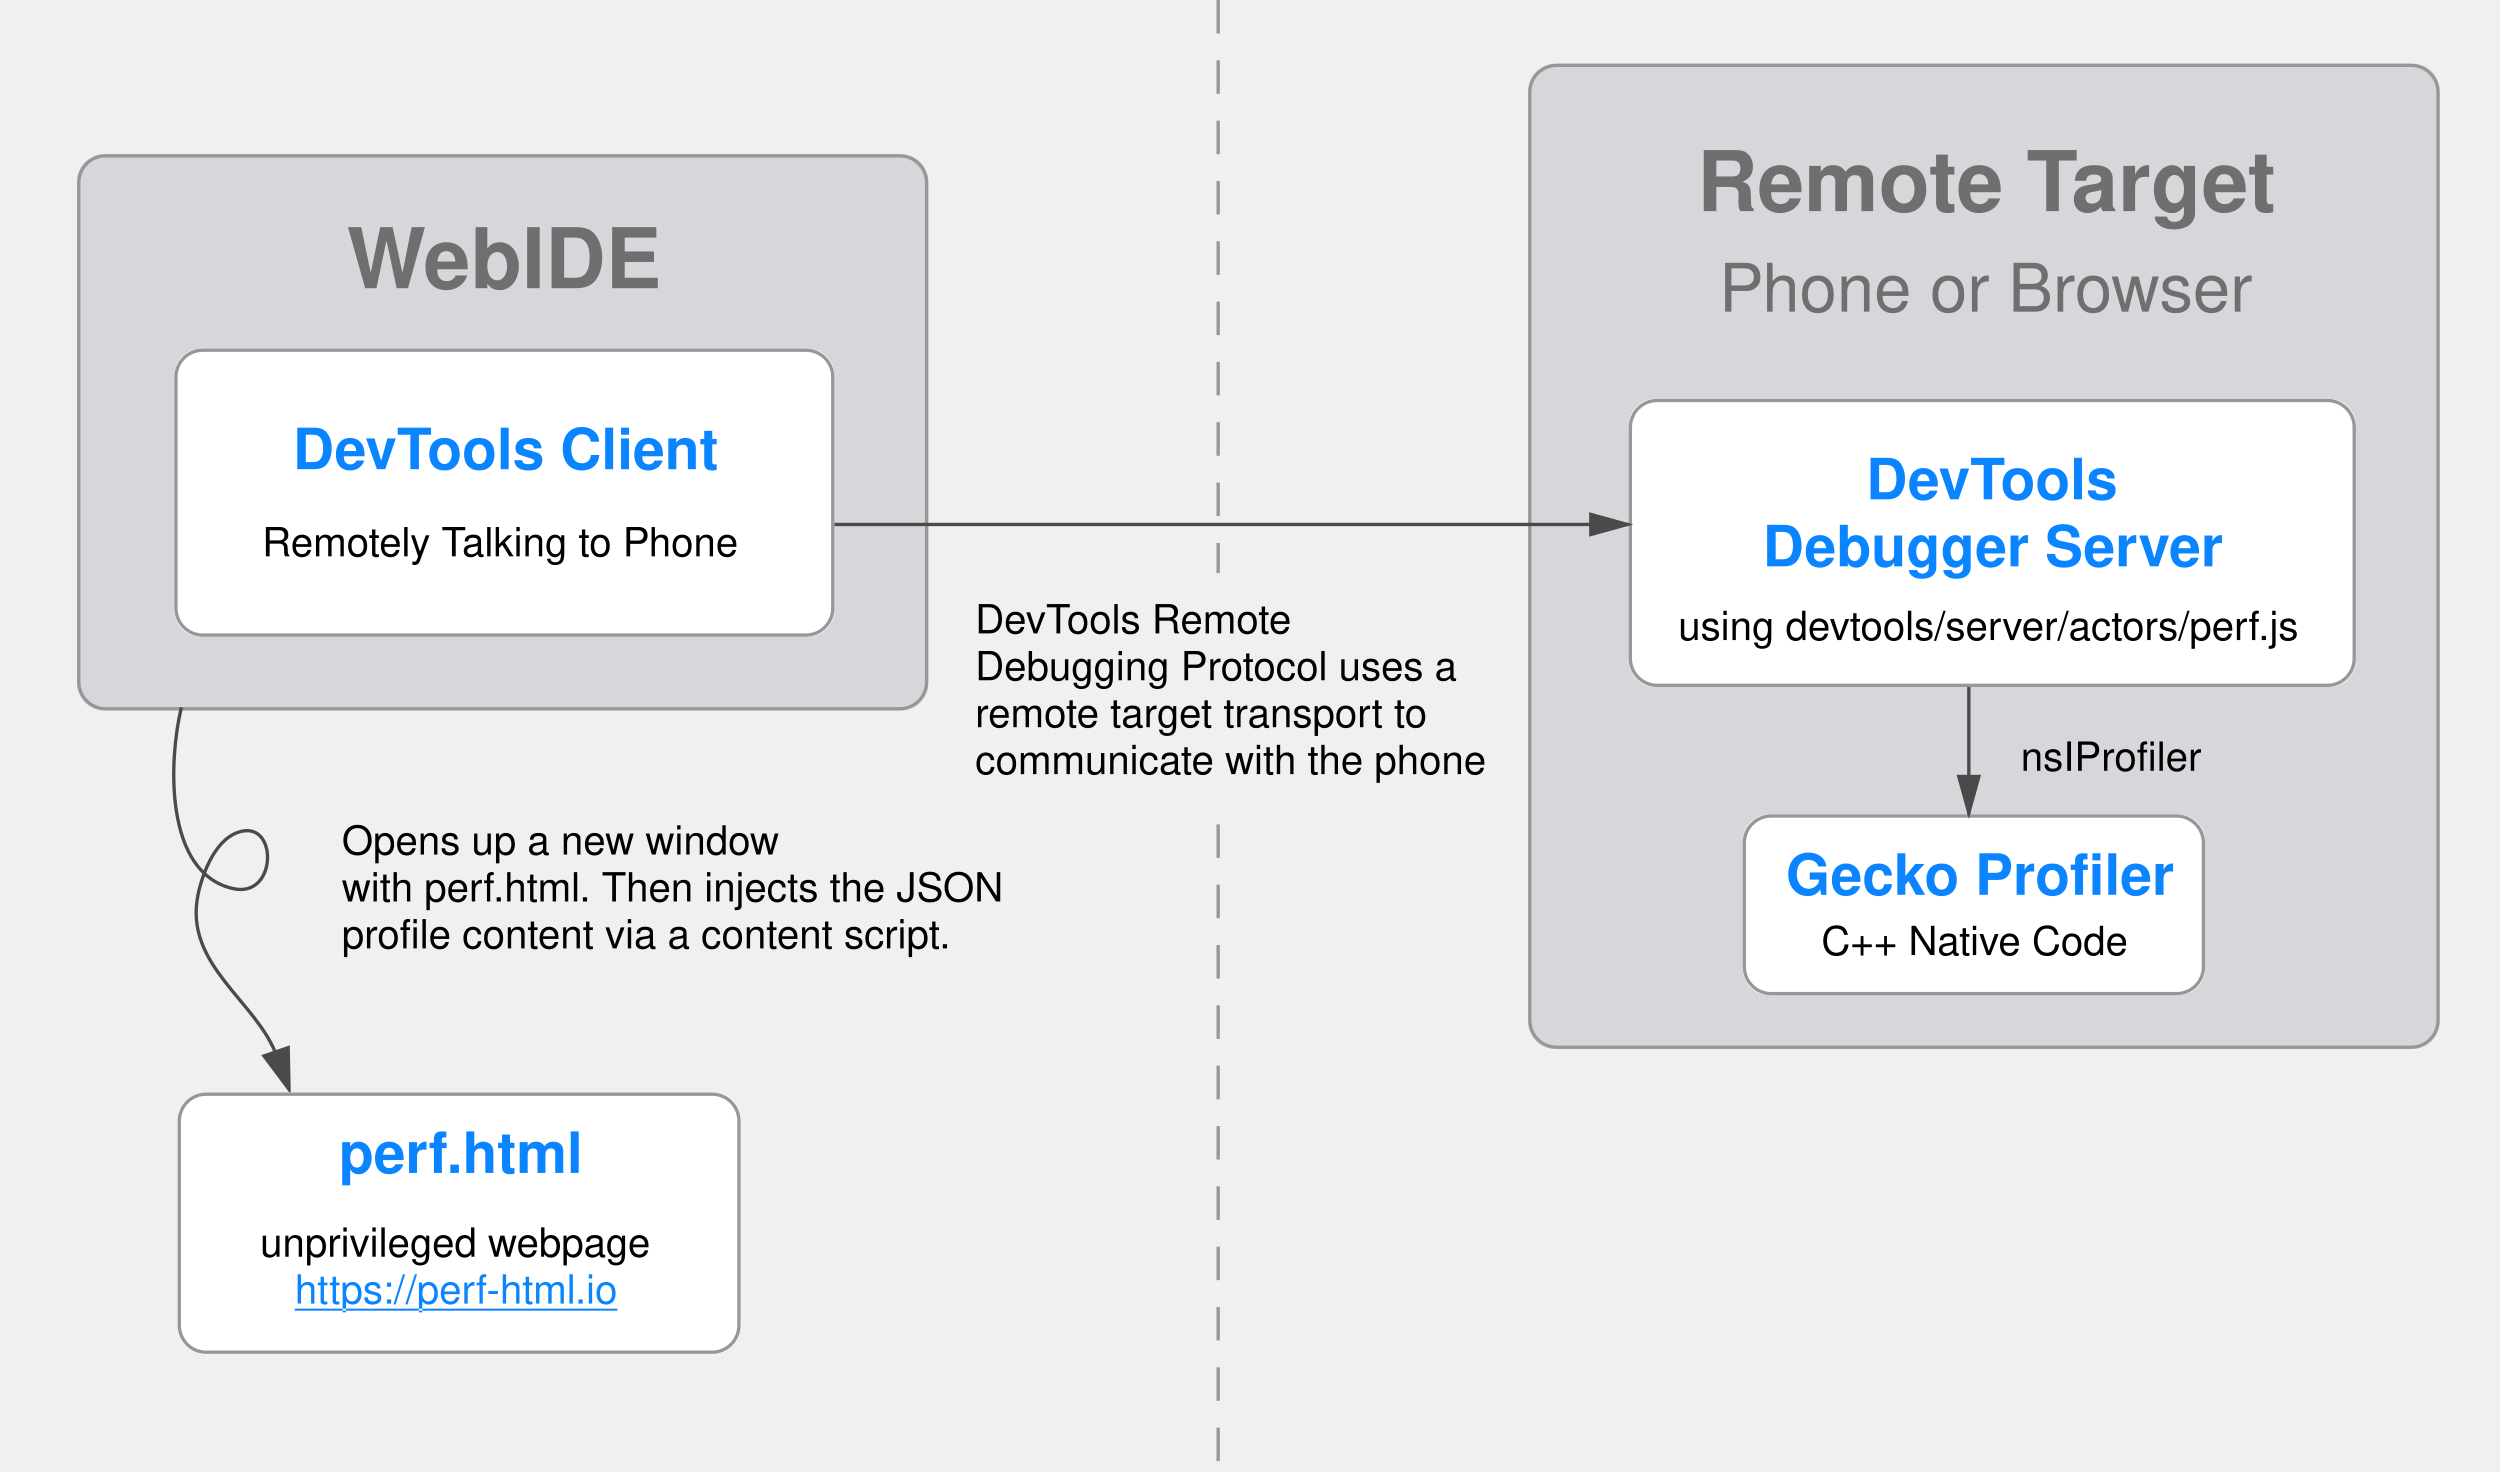
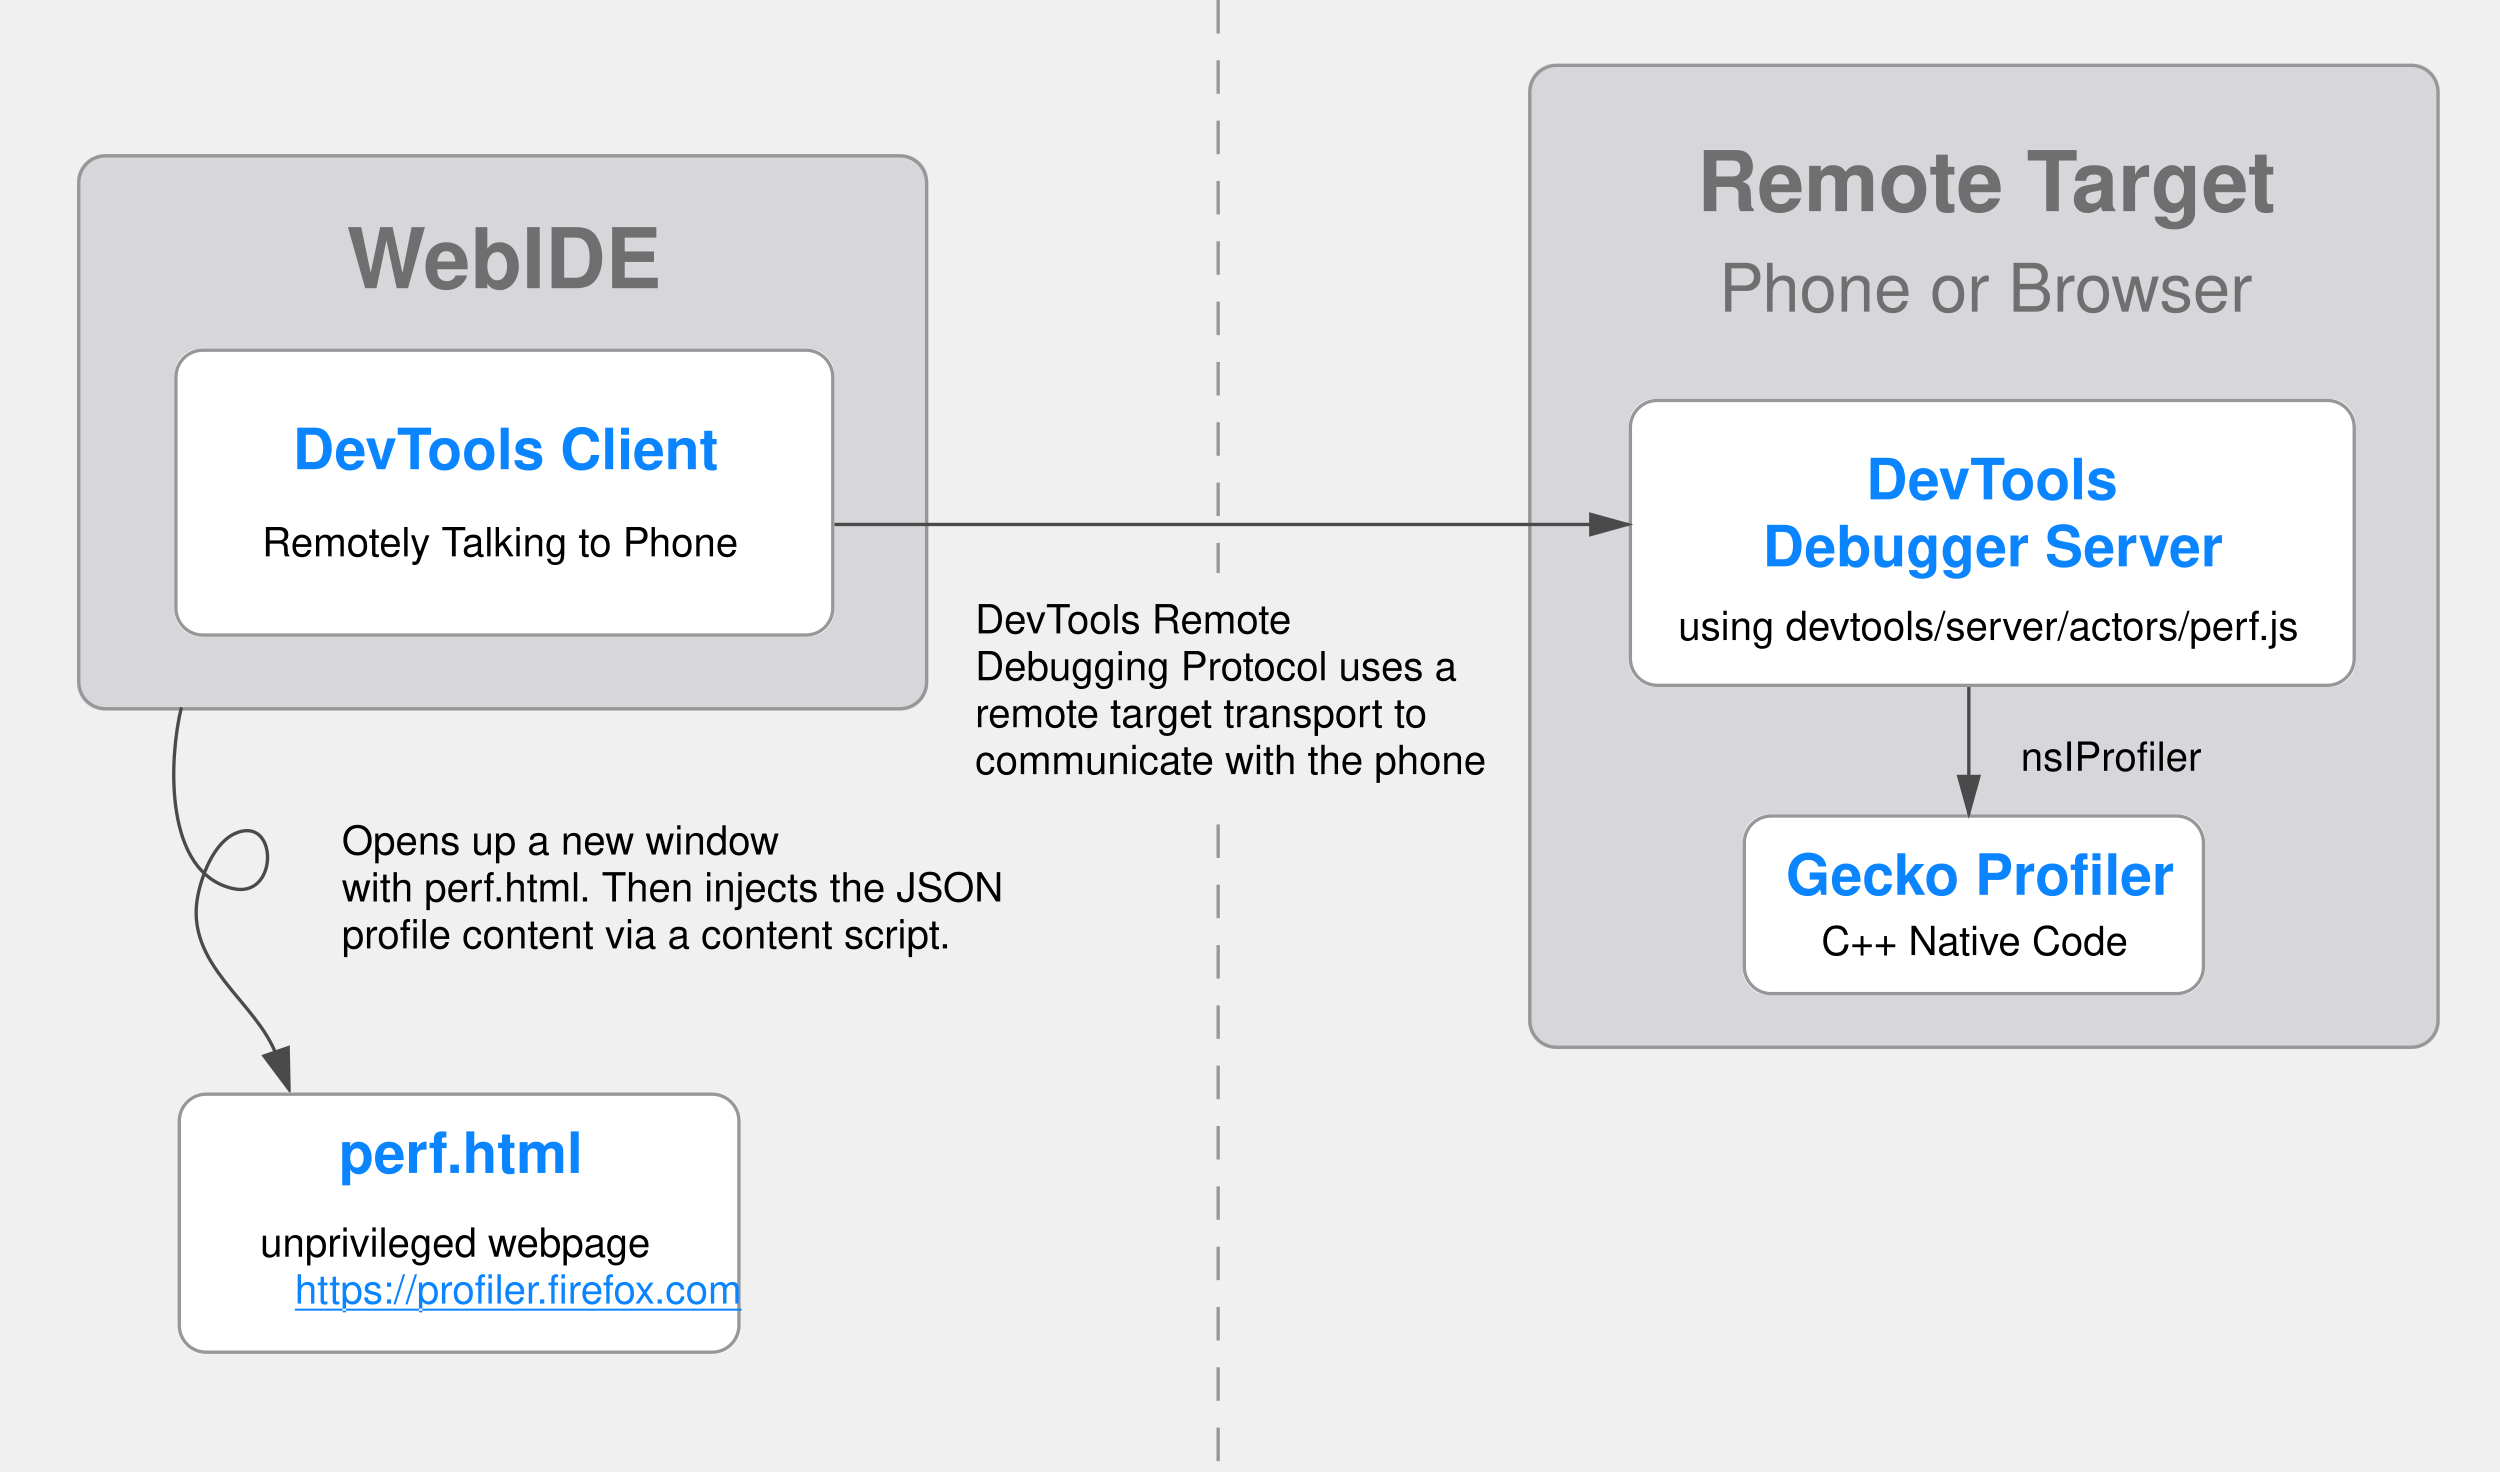
<svg xmlns="http://www.w3.org/2000/svg" xmlns:xlink="http://www.w3.org/1999/xlink" width="746px" height="439px" viewBox="0 0 746 439" version="1.1">
  <defs>
    <rect id="path-1" x="23" y="46" width="254" height="166" rx="8" />
    <rect id="path-2" x="456" y="19" width="272" height="294" rx="8" />
    <rect id="path-3" x="0" y="0" width="138" height="54" rx="8" />
    <rect id="path-4" x="0" y="0" width="197" height="86" rx="8" />
    <rect id="path-5" x="7" y="0" width="217" height="86" rx="8" />
    <rect id="path-6" x="53" y="326" width="168" height="78" rx="8" />
  </defs>
  <g id="Page-1" stroke="none" stroke-width="1" fill="none" fill-rule="evenodd">
    <g id="Remote-Profiling">
      <g id="Rectangle-Copy-2">
        <use fill="#D7D7DB" fill-rule="evenodd" xlink:href="#path-1" />
        <rect stroke="#979797" stroke-width="1" x="23.5" y="46.5" width="253" height="165" rx="8" />
      </g>
      <g id="Rectangle-Copy-3">
        <use fill="#D7D7DB" fill-rule="evenodd" xlink:href="#path-2" />
        <rect stroke="#979797" stroke-width="1" x="456.5" y="19.5" width="271" height="293" rx="8" />
      </g>
      <g id="Gecko-Profiler" transform="translate(520, 243)">
        <g id="Rectangle">
          <use fill="#FFFFFF" fill-rule="evenodd" xlink:href="#path-3" />
          <rect stroke="#979797" stroke-width="1" x="0.5" y="0.5" width="137" height="53" rx="8" />
        </g>
        <text font-family="Helvetica-Bold, Helvetica" font-size="17" font-weight="bold" fill="#0A84FF">
          <tspan x="12.895" y="24">Gecko Profiler</tspan>
        </text>
        <text id="C++-Native-Code" font-family="Helvetica" font-size="12" font-weight="normal" fill="#000000">
          <tspan x="23.475" y="42">C++ Native Code</tspan>
        </text>
      </g>
      <text id="WebIDE" font-family="Helvetica-Bold, Helvetica" font-size="25" font-weight="bold" fill="#6F6F6F">
        <tspan x="103.497" y="86">WebIDE</tspan>
      </text>
      <text id="Remote-Target-Phone" font-family="Helvetica-Bold, Helvetica" font-size="25" font-weight="bold" fill="#6F6F6F">
        <tspan x="506.403" y="63">Remote Target</tspan>
        <tspan x="512.961" y="93" font-family="Helvetica" font-size="20" font-weight="normal">Phone or Browser</tspan>
      </text>
      <g id="Group-Copy" transform="translate(52, 104)">
        <g id="Rectangle-Copy-2">
          <use fill="#FFFFFF" fill-rule="evenodd" xlink:href="#path-4" />
          <rect stroke="#979797" stroke-width="1" x="0.5" y="0.5" width="196" height="85" rx="8" />
        </g>
        <text id="DevTools-Client" font-family="Helvetica-Bold, Helvetica" font-size="17" font-weight="bold" fill="#0A84FF">
          <tspan x="35.395" y="36">DevTools Client</tspan>
        </text>
        <text id="Remotely-Talking-to" font-family="Helvetica" font-size="12" font-weight="normal" fill="#000000">
          <tspan x="26.232" y="62">Remotely Talking to Phone</tspan>
        </text>
      </g>
      <g id="Group-Copy-2" transform="translate(479, 119)">
        <g id="Rectangle-Copy-2">
          <use fill="#FFFFFF" fill-rule="evenodd" xlink:href="#path-5" />
          <rect stroke="#979797" stroke-width="1" x="7.5" y="0.5" width="216" height="85" rx="8" />
        </g>
        <text id="DevTools-Debugger-Se" font-family="Helvetica-Bold, Helvetica" font-size="17" font-weight="bold" fill="#0A84FF">
          <tspan x="77.868" y="30">DevTools</tspan>
          <tspan x="47.002" y="50">Debugger Server</tspan>
        </text>
        <text id="using-devtools/serve" font-family="Helvetica" font-size="12" font-weight="normal" fill="#000000">
          <tspan x="21.793" y="72">using devtools/server/actors/perf.js</tspan>
        </text>
      </g>
      <polygon id="Triangle" fill="#4A4A4A" transform="translate(84.5, 320) rotate(161) translate(-84.5, -320) " points="84.5 313 89 327 80 327" />
      <g id="Rectangle">
        <use fill="#FFFFFF" fill-rule="evenodd" xlink:href="#path-6" />
        <rect stroke="#979797" stroke-width="1" x="53.5" y="326.5" width="167" height="77" rx="8" />
      </g>
      <text id="perf.html" font-family="Helvetica-Bold, Helvetica" font-size="17" font-weight="bold" fill="#0A84FF">
        <tspan x="101.138" y="350">perf.html</tspan>
      </text>
      <text id="unprivileged-webpage" font-family="Helvetica" font-size="12" font-weight="normal">
        <tspan x="77.623" y="375" fill="#000000">unprivileged webpage</tspan>
-         <tspan x="87.982" y="389" fill="#0A84FF" text-decoration="underline">https://perf-html.io</tspan>
+         <tspan x="87.982" y="389" fill="#0A84FF" text-decoration="underline">https://profiler.firefox.com</tspan>
        <tspan x="184.018" y="389" fill="#000000" />
      </text>
      <text id="Opens-up-a-new-windo" font-family="Helvetica" font-size="12" font-weight="normal" fill="#000000">
        <tspan x="102" y="255">Opens up a new window</tspan>
        <tspan x="102" y="269">with perf.html. Then injects the JSON</tspan>
        <tspan x="102" y="283">profile content via a content script.</tspan>
      </text>
      <path d="M587.5,205.5 L587.5,242.5" id="Line-Copy-7" stroke="#4A4A4A" fill="#4A4A4A" stroke-linecap="square" />
      <path id="Line-Copy-7-decoration-1" d="M587.5,242.5 L590.5,231.7 L584.5,231.7 L587.5,242.5 Z" stroke="#4A4A4A" fill="#4A4A4A" stroke-linecap="square" />
      <path d="M249.5,156.5 L485.5,156.5" id="Line-Copy-7" stroke="#4A4A4A" fill="#4A4A4A" stroke-linecap="square" />
      <path id="Line-Copy-7-decoration-1" d="M485.5,156.5 L474.7,153.5 L474.7,159.5 L485.5,156.5 Z" stroke="#4A4A4A" fill="#4A4A4A" stroke-linecap="square" />
      <path d="M363.5,0.5 L363.5,170.503" id="Line" stroke="#979797" stroke-linecap="square" stroke-dasharray="9" />
      <path d="M363.5,246.5 L363.5,458.502" id="Line-Copy" stroke="#979797" stroke-linecap="square" stroke-dasharray="9" />
      <text id="DevTools-Remote-Debu" font-family="Helvetica" font-size="12" font-weight="normal" fill="#000000">
        <tspan x="291" y="189">DevTools Remote </tspan>
        <tspan x="291" y="203">Debugging Protocol uses a </tspan>
        <tspan x="291" y="217">remote target transport to </tspan>
        <tspan x="291" y="231">communicate with the phone</tspan>
      </text>
      <text id="nsIProfiler" font-family="Helvetica" font-size="12" font-weight="normal" fill="#000000">
        <tspan x="602.991" y="230">nsIProfiler</tspan>
      </text>
      <path d="M82.613,315.229 C76.795,298.827 54.795,288.028 59.08,267.036 C60.372,260.706 64.486,249.251 72.665,247.954 C82.949,246.323 82.351,267.883 69.713,265.188 C48.764,260.719 50.378,226.364 54.133,211.069" id="Path-2" stroke="#4A4A4A" />
    </g>
  </g>
</svg>
